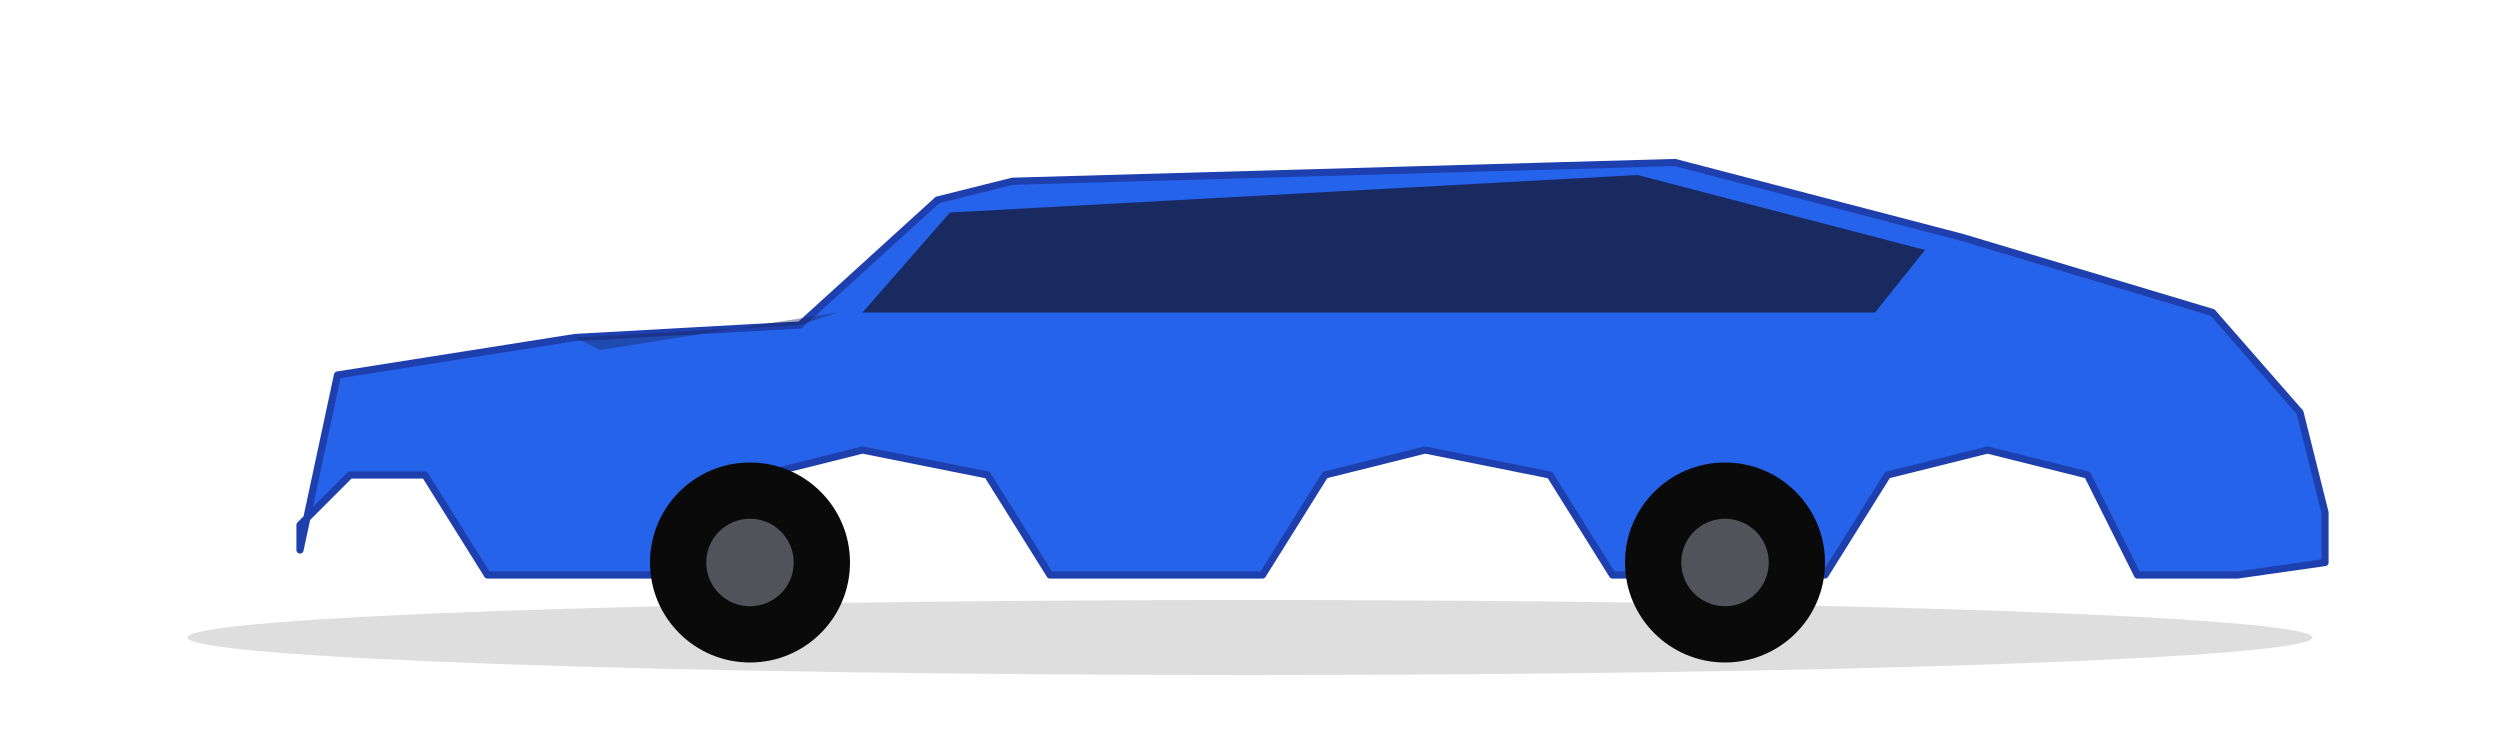
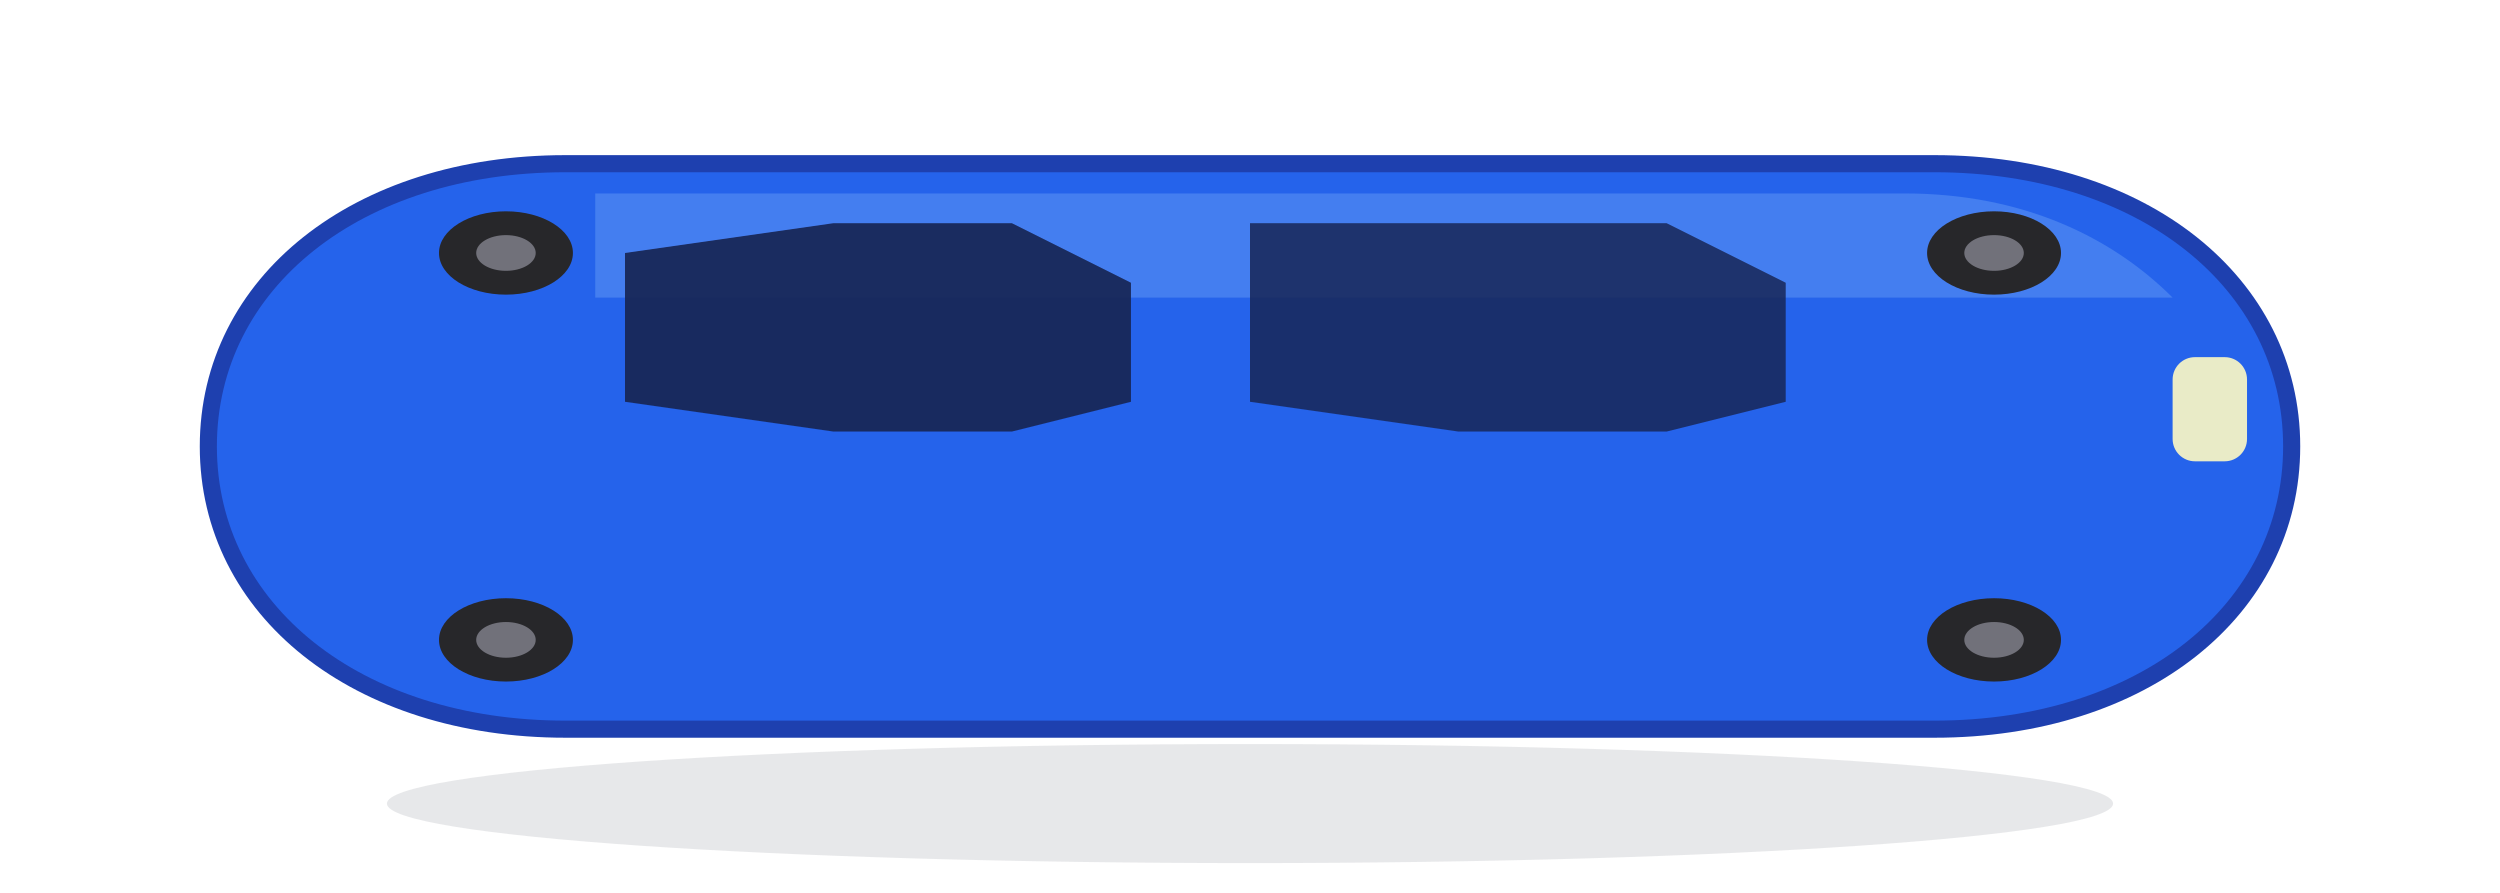
- <svg xmlns="http://www.w3.org/2000/svg" viewBox="0 0 400 120" width="400" height="120">
-   <ellipse cx="200" cy="102" rx="170" ry="6" fill="#000" opacity="0.13" />
-   <path fill="#2563eb" stroke="#1e40af" stroke-width="1.15" stroke-linejoin="round" d="M 48 88        L 54 60        L 92 54        L 128 52        L 150 32        L 162 29        L 268 26        L 314 38        L 354 50        L 368 66        L 372 82        L 372 90        L 358 92        L 342 92        L 334 76        L 318 72        L 302 76        L 292 92        L 258 92        L 248 76        L 228 72        L 212 76        L 202 92        L 168 92        L 158 76        L 138 72        L 122 76        L 112 92        L 78 92        L 68 76        L 56 76        L 48 84        Z" />
-   <path fill="#172554" opacity="0.92" d="M 152 34 L 262 28 L 308 40 L 300 50 L 138 50 Z" />
-   <path fill="#172554" opacity="0.4" d="M 92 54 L 128 52 L 134 50 L 96 56 Z" />
-   <circle cx="120" cy="90" r="16" fill="#0a0a0a" />
-   <circle cx="276" cy="90" r="16" fill="#0a0a0a" />
-   <circle cx="120" cy="90" r="7" fill="#52525b" />
-   <circle cx="276" cy="90" r="7" fill="#52525b" />
+ <svg xmlns="http://www.w3.org/2000/svg" viewBox="0 0 168 60" width="168" height="60">
+   <ellipse cx="84" cy="54" rx="58" ry="4" fill="#0f172a" opacity="0.1" />
+   <path fill="#2563eb" stroke="#1e40af" stroke-width="1.15" stroke-linejoin="round" d="M 14 30        C 14 19, 24 11, 38 11        L 130 11        C 144 11, 154 19, 154 30        C 154 41, 144 49, 130 49        L 38 49        C 24 49, 14 41, 14 30        Z" />
+   <path fill="#93c5fd" opacity="0.28" d="M 40 13 L 128 13 C 136 13, 142 16, 146 20 L 40 20 Z" />
+   <path fill="#172554" opacity="0.92" d="M 42 17 L 56 15 L 68 15 L 76 19 L 76 27 L 68 29 L 56 29 L 42 27 Z" />
+   <path fill="#172554" opacity="0.84" d="M 84 15 L 98 15 L 112 15 L 120 19 L 120 27 L 112 29 L 98 29 L 84 27 Z" />
+   <rect x="146" y="24" width="5" height="7" rx="1.5" fill="#fef9c3" opacity="0.9" />
+   <ellipse cx="34" cy="17" rx="4.5" ry="2.8" fill="#27272a" />
+   <ellipse cx="34" cy="43" rx="4.5" ry="2.8" fill="#27272a" />
+   <ellipse cx="134" cy="17" rx="4.5" ry="2.8" fill="#27272a" />
+   <ellipse cx="134" cy="43" rx="4.5" ry="2.8" fill="#27272a" />
+   <ellipse cx="34" cy="17" rx="2" ry="1.2" fill="#71717a" />
+   <ellipse cx="34" cy="43" rx="2" ry="1.2" fill="#71717a" />
+   <ellipse cx="134" cy="17" rx="2" ry="1.2" fill="#71717a" />
+   <ellipse cx="134" cy="43" rx="2" ry="1.2" fill="#71717a" />
</svg>
